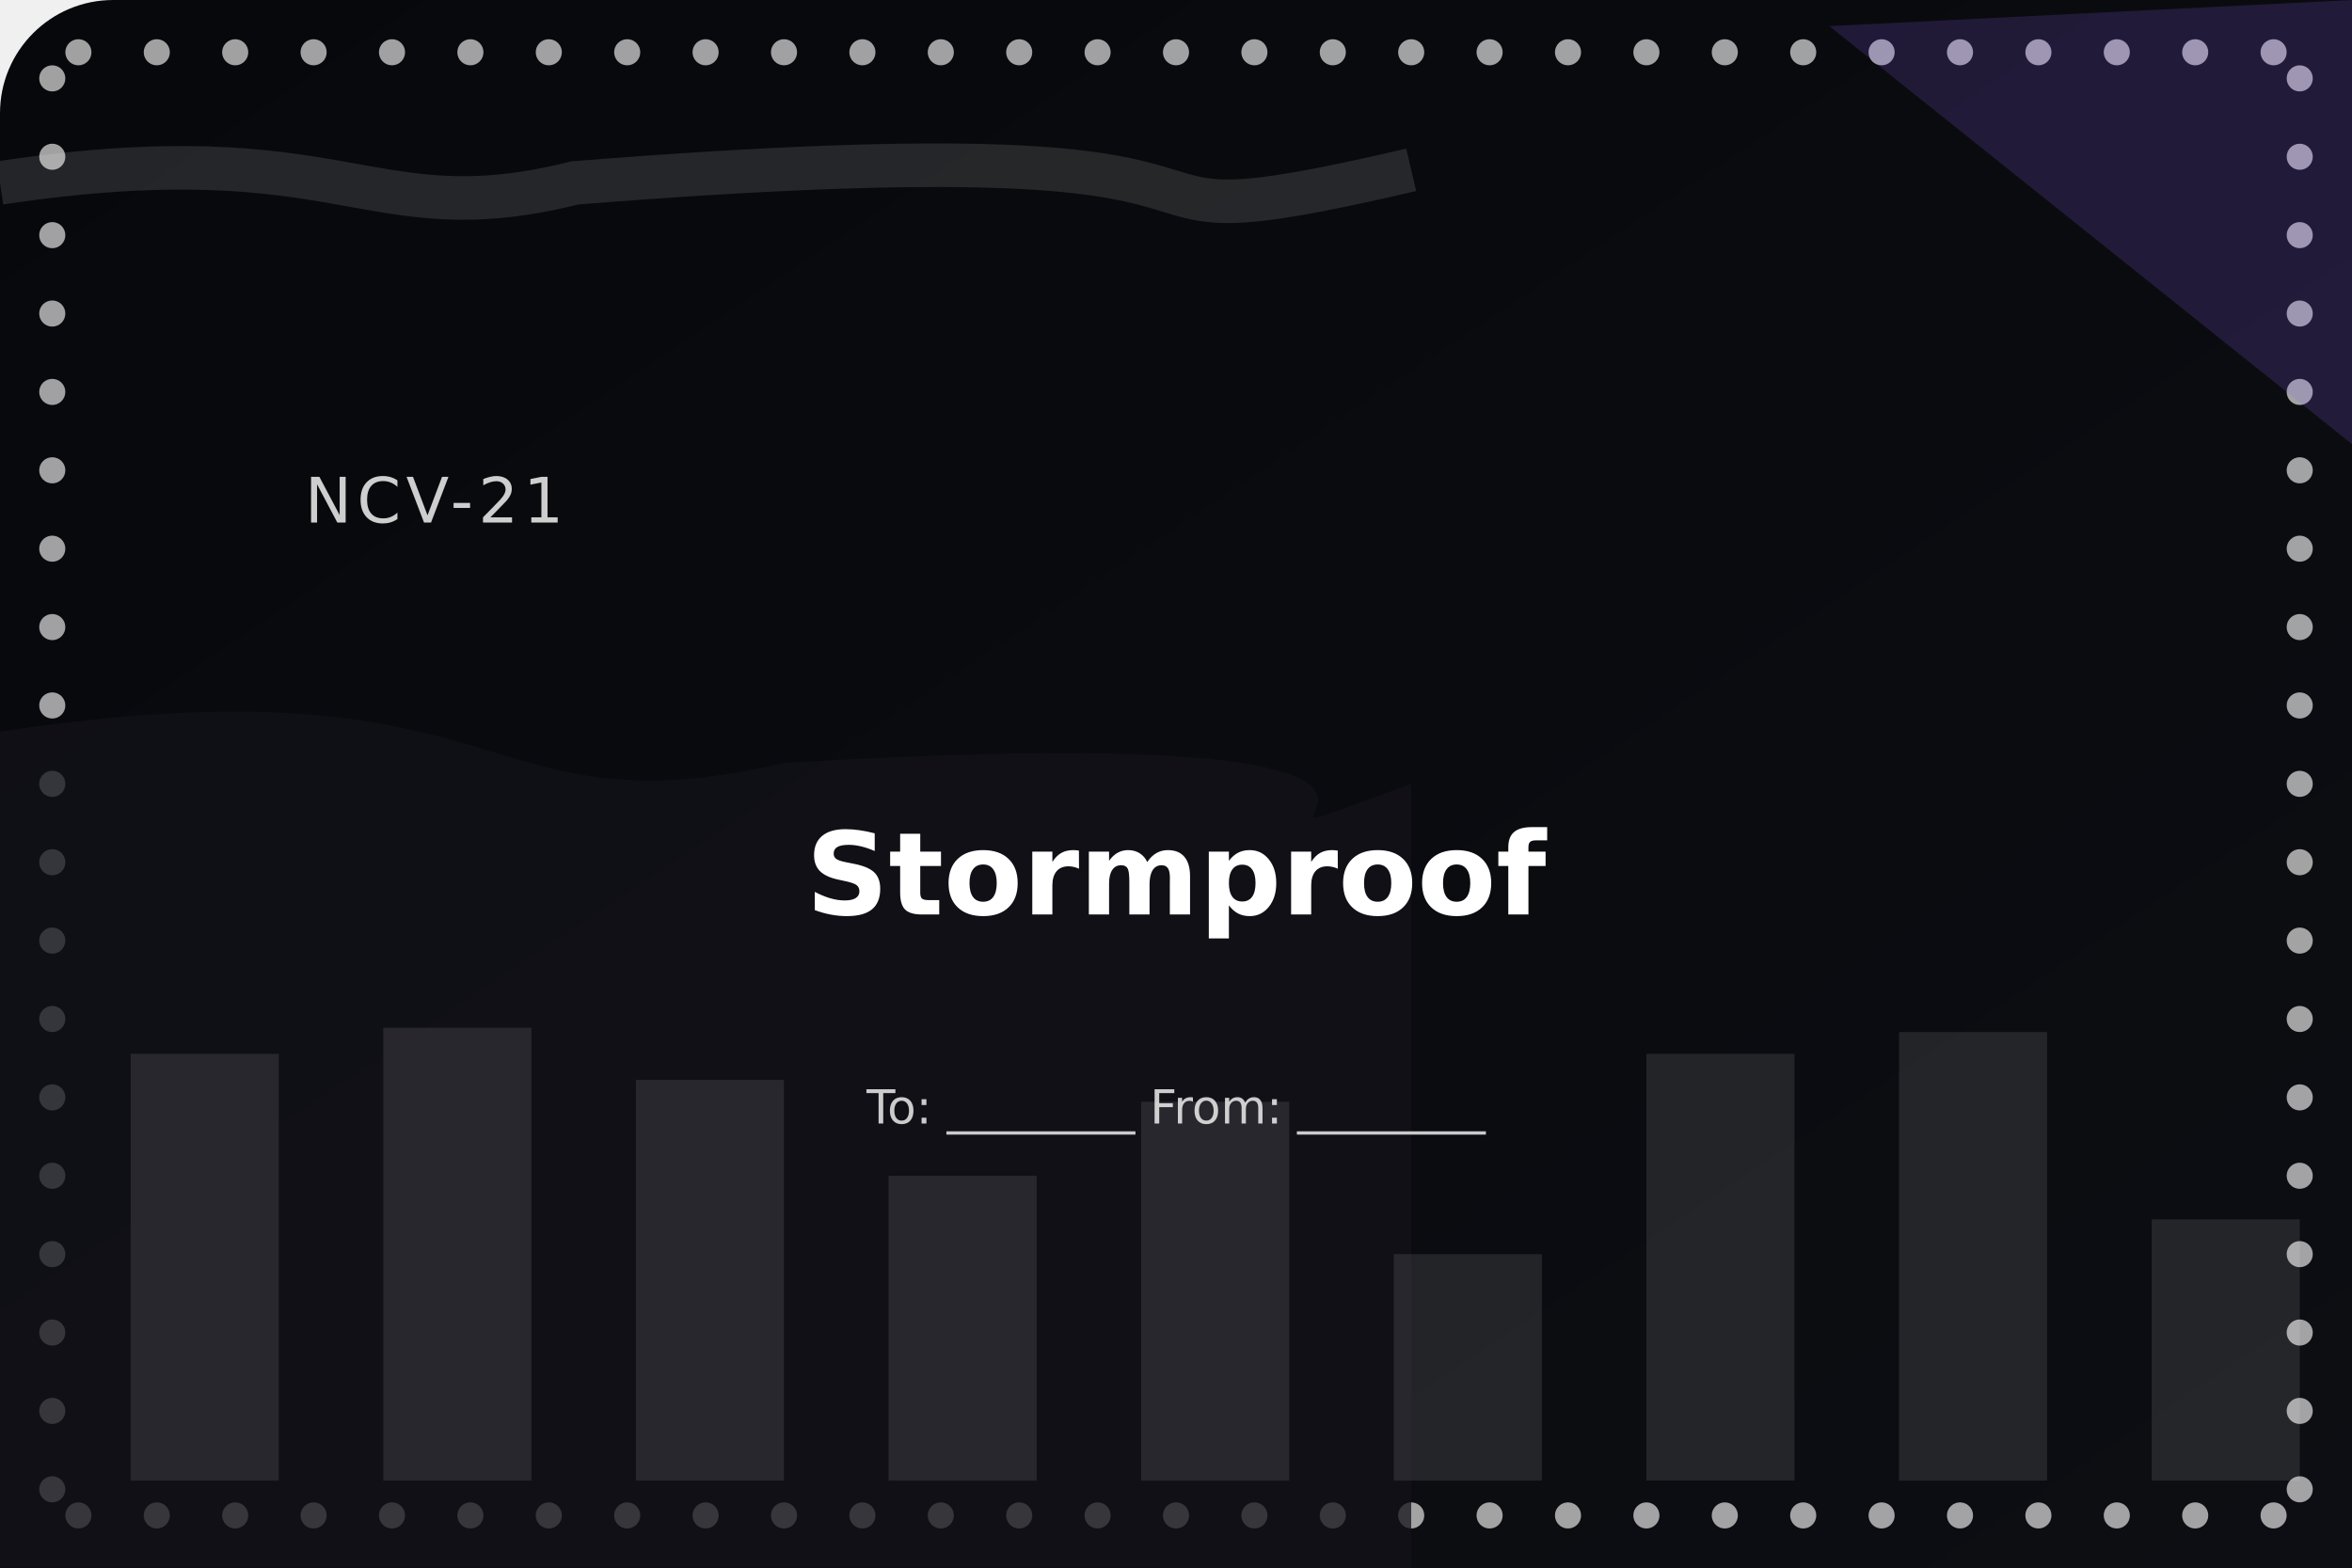
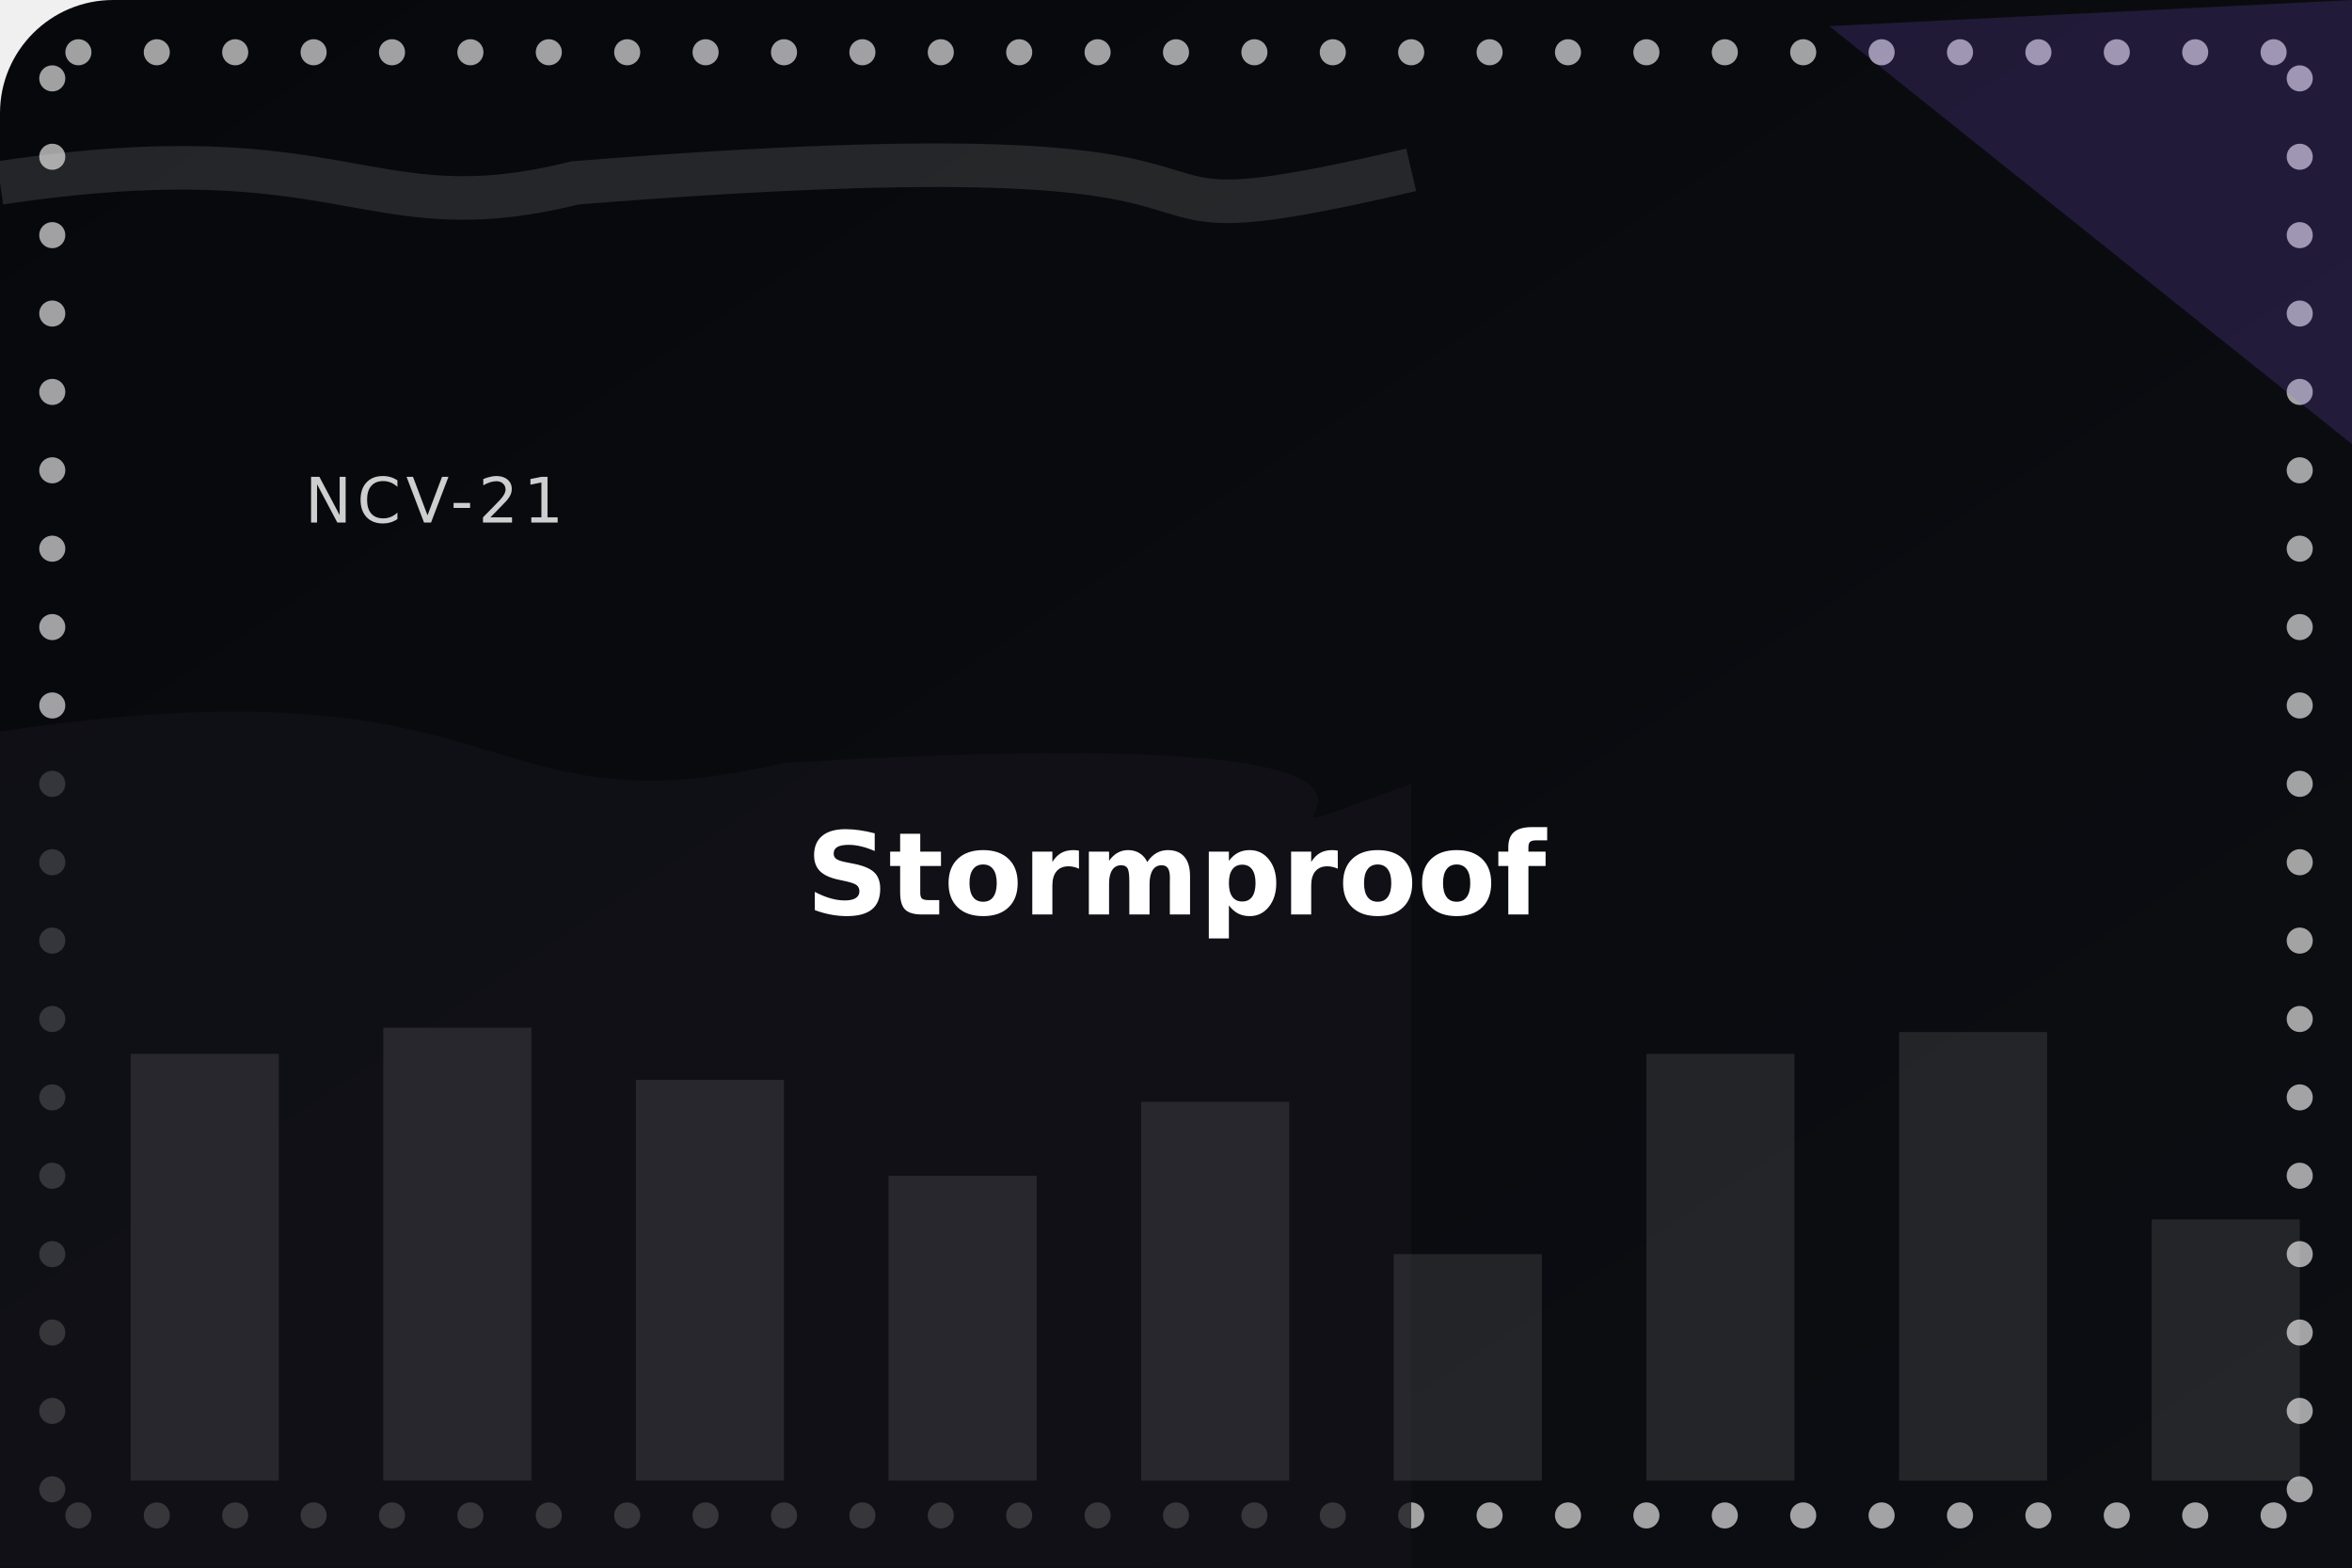
<svg xmlns="http://www.w3.org/2000/svg" width="1500" height="1000" viewBox="0 0 900 600">
  <defs>
    <linearGradient id="bg" x1="0" y1="0" x2="1" y2="1">
      <stop offset="0" stop-color="#07080b" />
      <stop offset="1" stop-color="#111218" />
    </linearGradient>
    <filter id="softShadow" x="-33.33" y="-33.33" width="140%" height="140%">
      <feDropShadow dx="0" dy="13.33" stdDeviation="16.67" flood-color="rgba(0,0,0,0.35)" />
    </filter>
  </defs>
  <rect x="0" y="0" width="1500" height="1000" rx="43.33" fill="url(#bg)" />
  <g opacity="0.95">
    <circle cx="30" cy="20" r="5" fill="rgba(255,255,255,0.65)" />
    <circle cx="30" cy="580" r="5" fill="rgba(255,255,255,0.65)" />
    <circle cx="60" cy="20" r="5" fill="rgba(255,255,255,0.65)" />
    <circle cx="60" cy="580" r="5" fill="rgba(255,255,255,0.65)" />
    <circle cx="90" cy="20" r="5" fill="rgba(255,255,255,0.65)" />
    <circle cx="90" cy="580" r="5" fill="rgba(255,255,255,0.65)" />
    <circle cx="120" cy="20" r="5" fill="rgba(255,255,255,0.65)" />
    <circle cx="120" cy="580" r="5" fill="rgba(255,255,255,0.65)" />
    <circle cx="150" cy="20" r="5" fill="rgba(255,255,255,0.65)" />
    <circle cx="150" cy="580" r="5" fill="rgba(255,255,255,0.65)" />
    <circle cx="180" cy="20" r="5" fill="rgba(255,255,255,0.65)" />
    <circle cx="180" cy="580" r="5" fill="rgba(255,255,255,0.65)" />
    <circle cx="210" cy="20" r="5" fill="rgba(255,255,255,0.65)" />
    <circle cx="210" cy="580" r="5" fill="rgba(255,255,255,0.65)" />
    <circle cx="240" cy="20" r="5" fill="rgba(255,255,255,0.65)" />
    <circle cx="240" cy="580" r="5" fill="rgba(255,255,255,0.65)" />
    <circle cx="270" cy="20" r="5" fill="rgba(255,255,255,0.65)" />
    <circle cx="270" cy="580" r="5" fill="rgba(255,255,255,0.65)" />
    <circle cx="300" cy="20" r="5" fill="rgba(255,255,255,0.65)" />
    <circle cx="300" cy="580" r="5" fill="rgba(255,255,255,0.65)" />
    <circle cx="330" cy="20" r="5" fill="rgba(255,255,255,0.65)" />
    <circle cx="330" cy="580" r="5" fill="rgba(255,255,255,0.65)" />
    <circle cx="360" cy="20" r="5" fill="rgba(255,255,255,0.65)" />
    <circle cx="360" cy="580" r="5" fill="rgba(255,255,255,0.65)" />
    <circle cx="390" cy="20" r="5" fill="rgba(255,255,255,0.65)" />
    <circle cx="390" cy="580" r="5" fill="rgba(255,255,255,0.65)" />
    <circle cx="420" cy="20" r="5" fill="rgba(255,255,255,0.65)" />
    <circle cx="420" cy="580" r="5" fill="rgba(255,255,255,0.65)" />
    <circle cx="450" cy="20" r="5" fill="rgba(255,255,255,0.65)" />
    <circle cx="450" cy="580" r="5" fill="rgba(255,255,255,0.65)" />
    <circle cx="480" cy="20" r="5" fill="rgba(255,255,255,0.65)" />
    <circle cx="480" cy="580" r="5" fill="rgba(255,255,255,0.65)" />
    <circle cx="510" cy="20" r="5" fill="rgba(255,255,255,0.65)" />
    <circle cx="510" cy="580" r="5" fill="rgba(255,255,255,0.65)" />
    <circle cx="540" cy="20" r="5" fill="rgba(255,255,255,0.65)" />
    <circle cx="540" cy="580" r="5" fill="rgba(255,255,255,0.65)" />
    <circle cx="570" cy="20" r="5" fill="rgba(255,255,255,0.65)" />
    <circle cx="570" cy="580" r="5" fill="rgba(255,255,255,0.65)" />
    <circle cx="600" cy="20" r="5" fill="rgba(255,255,255,0.65)" />
    <circle cx="600" cy="580" r="5" fill="rgba(255,255,255,0.65)" />
    <circle cx="630" cy="20" r="5" fill="rgba(255,255,255,0.65)" />
    <circle cx="630" cy="580" r="5" fill="rgba(255,255,255,0.65)" />
    <circle cx="660" cy="20" r="5" fill="rgba(255,255,255,0.65)" />
    <circle cx="660" cy="580" r="5" fill="rgba(255,255,255,0.65)" />
    <circle cx="690" cy="20" r="5" fill="rgba(255,255,255,0.65)" />
    <circle cx="690" cy="580" r="5" fill="rgba(255,255,255,0.65)" />
    <circle cx="720" cy="20" r="5" fill="rgba(255,255,255,0.65)" />
    <circle cx="720" cy="580" r="5" fill="rgba(255,255,255,0.65)" />
    <circle cx="750" cy="20" r="5" fill="rgba(255,255,255,0.65)" />
    <circle cx="750" cy="580" r="5" fill="rgba(255,255,255,0.65)" />
    <circle cx="780" cy="20" r="5" fill="rgba(255,255,255,0.65)" />
    <circle cx="780" cy="580" r="5" fill="rgba(255,255,255,0.65)" />
    <circle cx="810" cy="20" r="5" fill="rgba(255,255,255,0.65)" />
    <circle cx="810" cy="580" r="5" fill="rgba(255,255,255,0.65)" />
    <circle cx="840" cy="20" r="5" fill="rgba(255,255,255,0.65)" />
    <circle cx="840" cy="580" r="5" fill="rgba(255,255,255,0.65)" />
    <circle cx="870" cy="20" r="5" fill="rgba(255,255,255,0.65)" />
    <circle cx="870" cy="580" r="5" fill="rgba(255,255,255,0.65)" />
    <circle cx="20" cy="30" r="5" fill="rgba(255,255,255,0.65)" />
    <circle cx="880" cy="30" r="5" fill="rgba(255,255,255,0.65)" />
    <circle cx="20" cy="60" r="5" fill="rgba(255,255,255,0.65)" />
    <circle cx="880" cy="60" r="5" fill="rgba(255,255,255,0.65)" />
    <circle cx="20" cy="90" r="5" fill="rgba(255,255,255,0.65)" />
    <circle cx="880" cy="90" r="5" fill="rgba(255,255,255,0.65)" />
    <circle cx="20" cy="120" r="5" fill="rgba(255,255,255,0.65)" />
    <circle cx="880" cy="120" r="5" fill="rgba(255,255,255,0.65)" />
    <circle cx="20" cy="150" r="5" fill="rgba(255,255,255,0.65)" />
    <circle cx="880" cy="150" r="5" fill="rgba(255,255,255,0.65)" />
    <circle cx="20" cy="180" r="5" fill="rgba(255,255,255,0.65)" />
    <circle cx="880" cy="180" r="5" fill="rgba(255,255,255,0.65)" />
    <circle cx="20" cy="210" r="5" fill="rgba(255,255,255,0.65)" />
    <circle cx="880" cy="210" r="5" fill="rgba(255,255,255,0.65)" />
    <circle cx="20" cy="240" r="5" fill="rgba(255,255,255,0.65)" />
    <circle cx="880" cy="240" r="5" fill="rgba(255,255,255,0.65)" />
    <circle cx="20" cy="270" r="5" fill="rgba(255,255,255,0.65)" />
    <circle cx="880" cy="270" r="5" fill="rgba(255,255,255,0.65)" />
    <circle cx="20" cy="300" r="5" fill="rgba(255,255,255,0.65)" />
    <circle cx="880" cy="300" r="5" fill="rgba(255,255,255,0.65)" />
    <circle cx="20" cy="330" r="5" fill="rgba(255,255,255,0.65)" />
    <circle cx="880" cy="330" r="5" fill="rgba(255,255,255,0.65)" />
    <circle cx="20" cy="360" r="5" fill="rgba(255,255,255,0.65)" />
    <circle cx="880" cy="360" r="5" fill="rgba(255,255,255,0.65)" />
    <circle cx="20" cy="390" r="5" fill="rgba(255,255,255,0.65)" />
    <circle cx="880" cy="390" r="5" fill="rgba(255,255,255,0.65)" />
    <circle cx="20" cy="420" r="5" fill="rgba(255,255,255,0.65)" />
    <circle cx="880" cy="420" r="5" fill="rgba(255,255,255,0.65)" />
    <circle cx="20" cy="450" r="5" fill="rgba(255,255,255,0.65)" />
    <circle cx="880" cy="450" r="5" fill="rgba(255,255,255,0.65)" />
    <circle cx="20" cy="480" r="5" fill="rgba(255,255,255,0.65)" />
    <circle cx="880" cy="480" r="5" fill="rgba(255,255,255,0.65)" />
    <circle cx="20" cy="510" r="5" fill="rgba(255,255,255,0.65)" />
    <circle cx="880" cy="510" r="5" fill="rgba(255,255,255,0.65)" />
    <circle cx="20" cy="540" r="5" fill="rgba(255,255,255,0.65)" />
    <circle cx="880" cy="540" r="5" fill="rgba(255,255,255,0.65)" />
    <circle cx="20" cy="570" r="5" fill="rgba(255,255,255,0.65)" />
    <circle cx="880" cy="570" r="5" fill="rgba(255,255,255,0.65)" />
  </g>
  <g>
    <path d="M700 10 L900 0 L900 170 Z" fill="#8b5cf6" opacity="0.18" />
    <path d="M0 280 C200 250 180 320 300 292 C633.33 272 430 340 540 300 V600 H0 Z" fill="#111218" opacity="0.75" />
    <rect x="50" y="403.33" width="56.67" height="163.33" fill="rgba(255,255,255,0.10)" />
    <rect x="146.67" y="393.33" width="56.67" height="173.33" fill="rgba(255,255,255,0.10)" />
    <rect x="243.33" y="413.33" width="56.67" height="153.33" fill="rgba(255,255,255,0.10)" />
    <rect x="340" y="450" width="56.67" height="116.67" fill="rgba(255,255,255,0.10)" />
    <rect x="436.67" y="421.67" width="56.67" height="145" fill="rgba(255,255,255,0.10)" />
    <rect x="533.33" y="480" width="56.67" height="86.67" fill="rgba(255,255,255,0.10)" />
    <rect x="630" y="403.33" width="56.67" height="163.33" fill="rgba(255,255,255,0.10)" />
    <rect x="726.67" y="395" width="56.67" height="171.67" fill="rgba(255,255,255,0.10)" />
    <rect x="823.33" y="466.67" width="56.67" height="100" fill="rgba(255,255,255,0.10)" />
    <path d="M0 70 C133.33 50 140 90 220 70 C533.33 45 390 100 540 65" stroke="rgba(255,255,255,0.12)" stroke-width="16.67" fill="none" />
  </g>
  <g filter="url(#softShadow)">
    <rect x="73.33" y="86.67" width="753.33" height="426.67" rx="36.67" fill="rgba(0,0,0,0.22)" stroke="rgba(255,255,255,0.22)" stroke-width="3.33" />
  </g>
  <text x="116.67" y="200" font-family="DejaVu Sans, Arial, sans-serif" font-size="24" fill="rgba(255,255,255,0.80)" letter-spacing="2">NCV-21</text>
  <text x="450" y="350" text-anchor="middle" font-family="DejaVu Sans, Arial, sans-serif" font-size="44" font-weight="700" fill="#ffffff">Stormproof</text>
-   <text x="450" y="430" text-anchor="middle" font-family="DejaVu Sans, Arial, sans-serif" font-size="18" fill="rgba(255,255,255,0.78)">To: ________   From: ________</text>
</svg>
